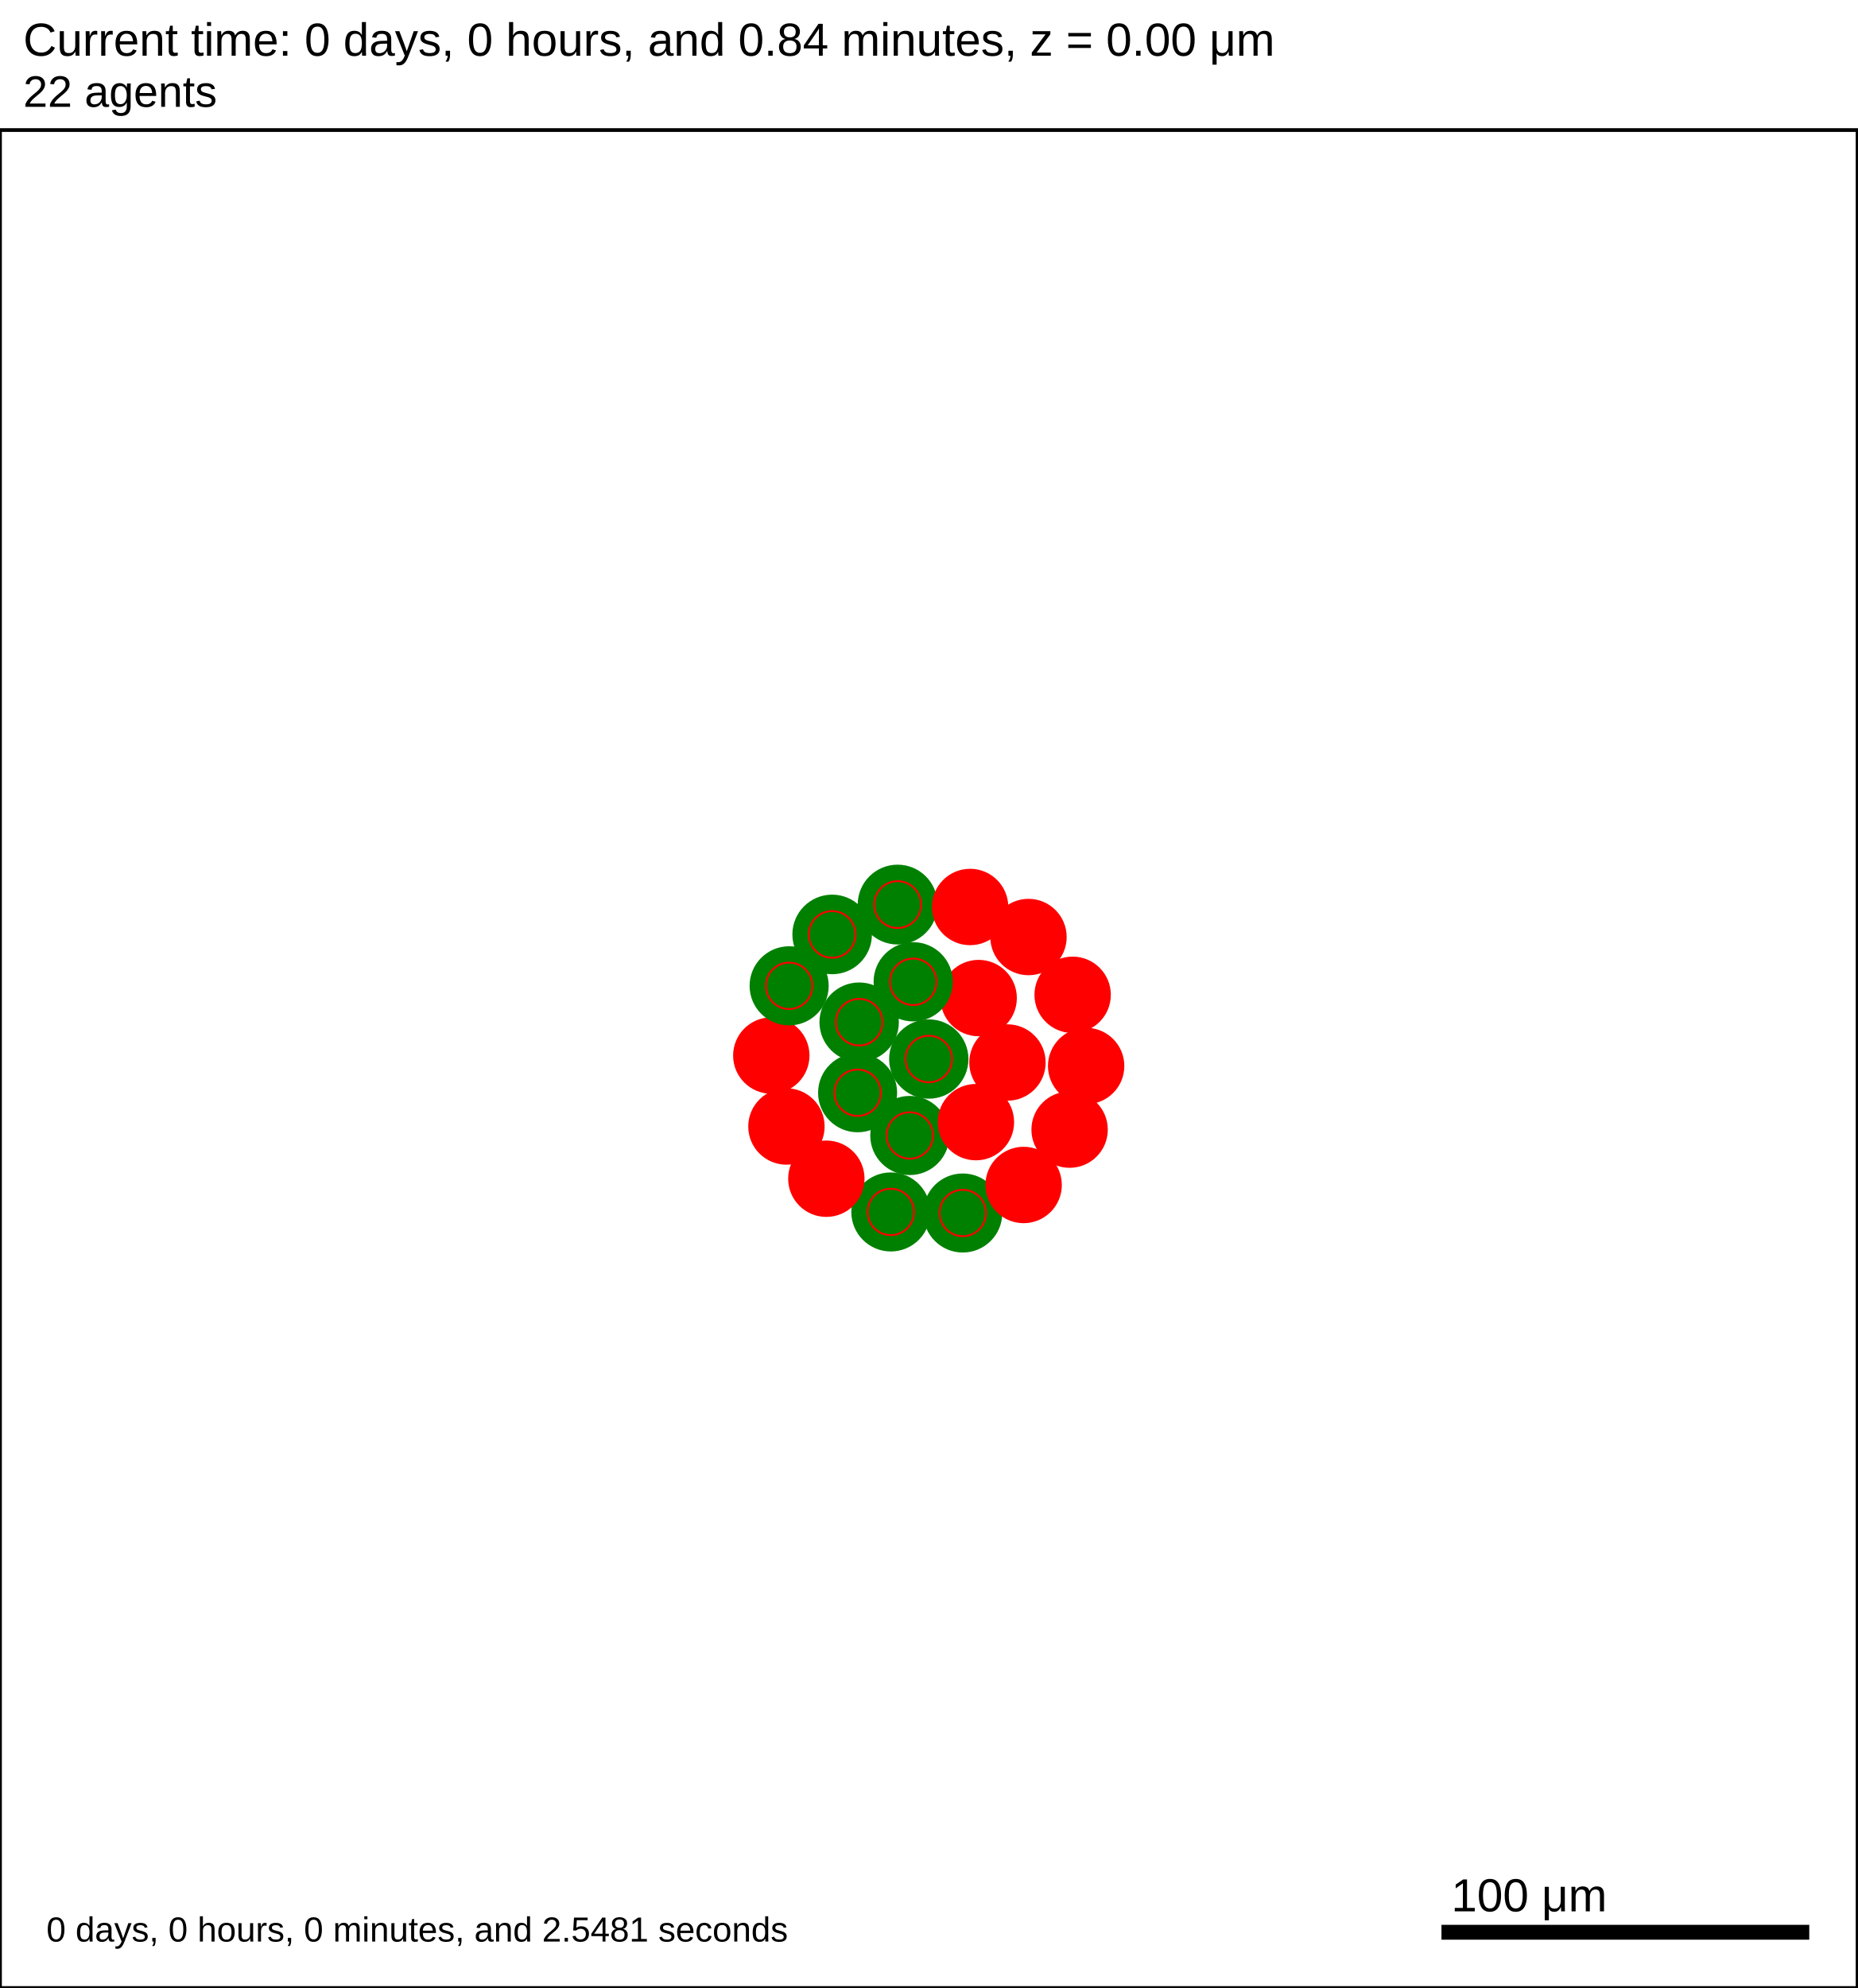
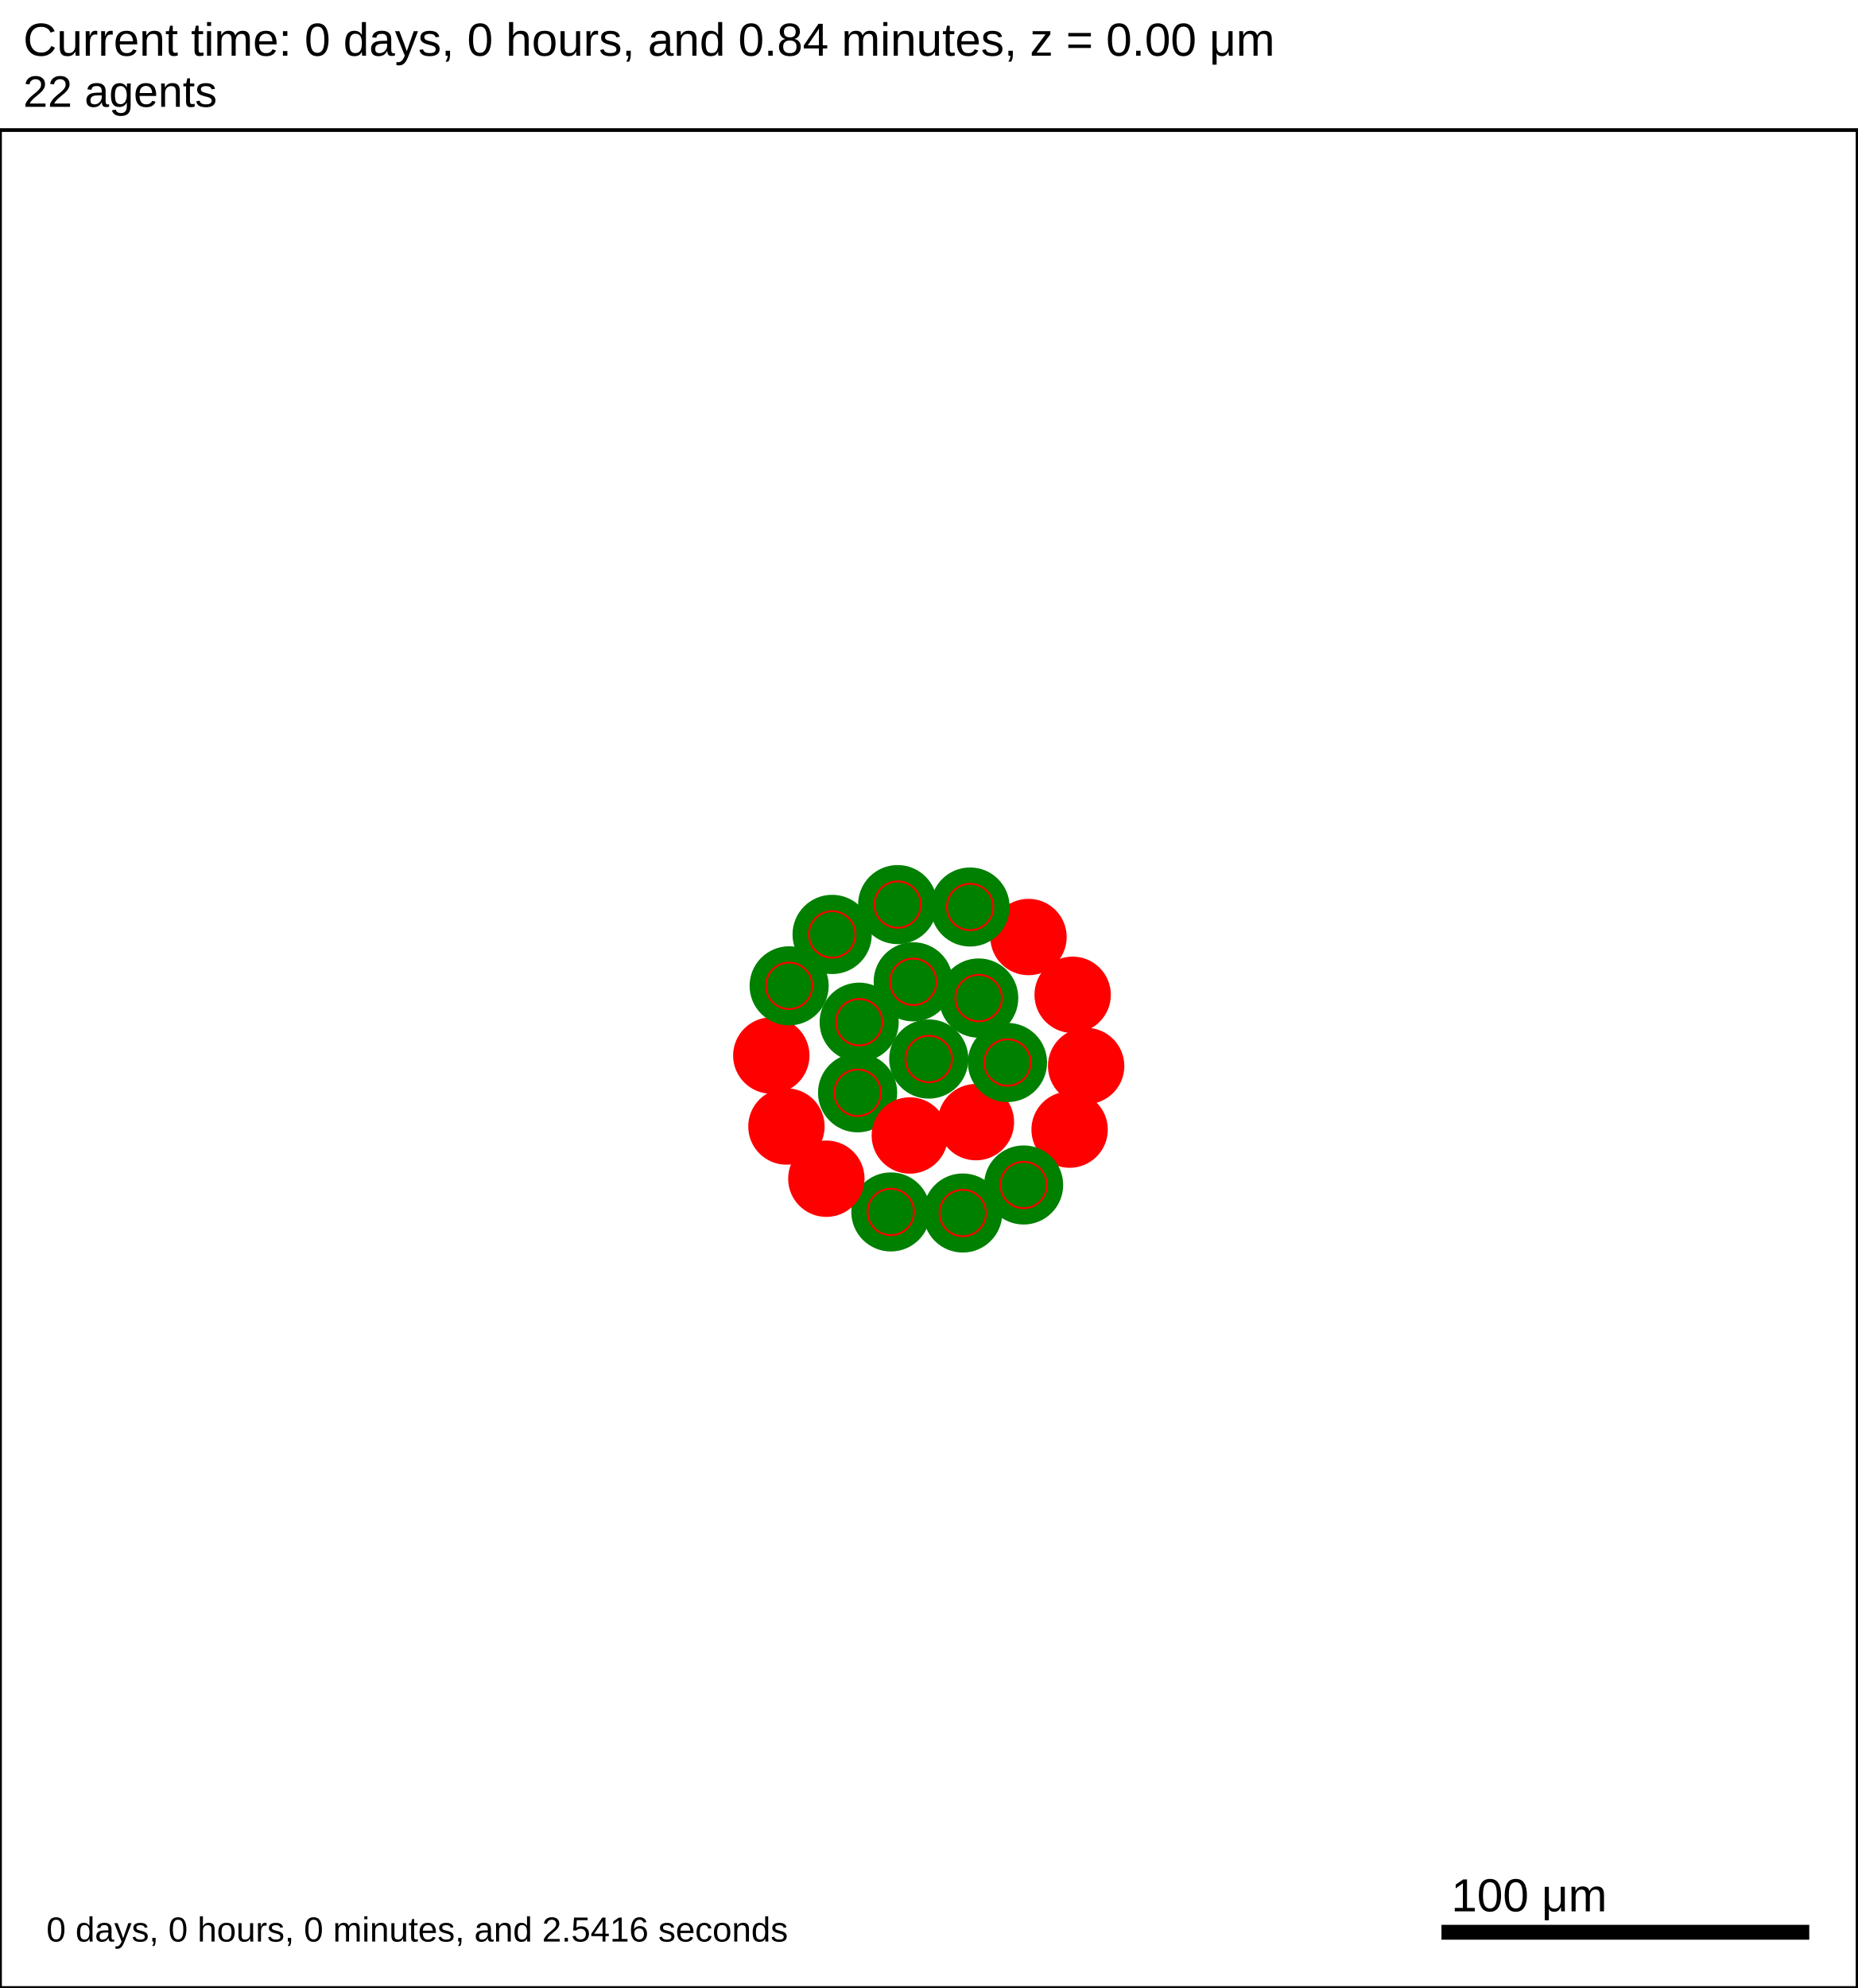
<svg xmlns="http://www.w3.org/2000/svg" version="1.1" width="500" height="535" id="svg2">
  <rect x="0" y="0" width="500" height="535" stroke-width="1" stroke="white" fill="white" />
  <text x="6.25" y="15" font-family="Arial" font-size="12.5" fill="black">
   Current time: 0 days, 0 hours, and 0.84 minutes, z = 0.00 μm
  </text>
  <text x="6.25" y="28.75" font-family="Arial" font-size="11.875" fill="black">
   22 agents
  </text>
  <g id="tissue" transform="translate(0,535) scale(1,-1)">
    <g id="ECM">
  </g>
    <g id="cells">
      <g id="cell0">
-         <circle cx="250" cy="250" r="10.424" stroke-width="0.5" stroke="green" fill="green" />
-         <circle cx="250" cy="250" r="6.259" stroke-width="0.5" stroke="red" fill="green" />
+         <circle cx="250" cy="250" r="10.412" stroke-width="0.5" stroke="green" fill="green" />
+         <circle cx="250" cy="250" r="6.252" stroke-width="0.5" stroke="red" fill="green" />
      </g>
      <g id="cell1">
-         <circle cx="230.842" cy="240.923" r="10.387" stroke-width="0.5" stroke="green" fill="green" />
-         <circle cx="230.842" cy="240.923" r="6.237" stroke-width="0.5" stroke="red" fill="green" />
+         <circle cx="230.842" cy="240.923" r="10.408" stroke-width="0.5" stroke="green" fill="green" />
+         <circle cx="230.842" cy="240.923" r="6.25" stroke-width="0.5" stroke="red" fill="green" />
      </g>
      <g id="cell2">
-         <circle cx="263.426" cy="266.406" r="10.029" stroke-width="0.5" stroke="red" fill="red" />
-         <circle cx="263.426" cy="266.406" r="6.022" stroke-width="0.5" stroke="red" fill="red" />
+         <circle cx="263.426" cy="266.406" r="10.416" stroke-width="0.5" stroke="green" fill="green" />
+         <circle cx="263.426" cy="266.406" r="6.255" stroke-width="0.5" stroke="red" fill="green" />
      </g>
      <g id="cell3">
-         <circle cx="244.892" cy="229.425" r="10.397" stroke-width="0.5" stroke="green" fill="green" />
-         <circle cx="244.892" cy="229.425" r="6.243" stroke-width="0.5" stroke="red" fill="green" />
+         <circle cx="244.892" cy="229.425" r="10.029" stroke-width="0.5" stroke="red" fill="red" />
+         <circle cx="244.892" cy="229.425" r="6.022" stroke-width="0.5" stroke="red" fill="red" />
      </g>
      <g id="cell4">
-         <circle cx="245.806" cy="270.781" r="10.412" stroke-width="0.5" stroke="green" fill="green" />
-         <circle cx="245.806" cy="270.781" r="6.252" stroke-width="0.5" stroke="red" fill="green" />
+         <circle cx="245.806" cy="270.781" r="10.401" stroke-width="0.5" stroke="green" fill="green" />
+         <circle cx="245.806" cy="270.781" r="6.246" stroke-width="0.5" stroke="red" fill="green" />
      </g>
      <g id="cell5">
        <circle cx="262.688" cy="233.016" r="10.029" stroke-width="0.5" stroke="red" fill="red" />
        <circle cx="262.688" cy="233.016" r="6.022" stroke-width="0.5" stroke="red" fill="red" />
      </g>
      <g id="cell6">
-         <circle cx="231.262" cy="259.916" r="10.437" stroke-width="0.5" stroke="green" fill="green" />
-         <circle cx="231.262" cy="259.916" r="6.267" stroke-width="0.5" stroke="red" fill="green" />
+         <circle cx="231.262" cy="259.916" r="10.397" stroke-width="0.5" stroke="green" fill="green" />
+         <circle cx="231.262" cy="259.916" r="6.243" stroke-width="0.5" stroke="red" fill="green" />
      </g>
      <g id="cell7">
-         <circle cx="271.179" cy="249.063" r="10.029" stroke-width="0.5" stroke="red" fill="red" />
-         <circle cx="271.179" cy="249.063" r="6.022" stroke-width="0.5" stroke="red" fill="red" />
+         <circle cx="271.179" cy="249.063" r="10.408" stroke-width="0.5" stroke="green" fill="green" />
+         <circle cx="271.179" cy="249.063" r="6.25" stroke-width="0.5" stroke="red" fill="green" />
      </g>
      <g id="cell8">
-         <circle cx="259.149" cy="208.562" r="10.387" stroke-width="0.5" stroke="green" fill="green" />
-         <circle cx="259.149" cy="208.562" r="6.237" stroke-width="0.5" stroke="red" fill="green" />
+         <circle cx="259.148" cy="208.561" r="10.394" stroke-width="0.5" stroke="green" fill="green" />
+         <circle cx="259.148" cy="208.561" r="6.241" stroke-width="0.5" stroke="red" fill="green" />
      </g>
      <g id="cell9">
        <circle cx="211.683" cy="231.845" r="10.029" stroke-width="0.5" stroke="red" fill="red" />
        <circle cx="211.683" cy="231.845" r="6.022" stroke-width="0.5" stroke="red" fill="red" />
      </g>
      <g id="cell10">
-         <circle cx="223.99" cy="283.531" r="10.456" stroke-width="0.5" stroke="green" fill="green" />
-         <circle cx="223.99" cy="283.531" r="6.279" stroke-width="0.5" stroke="red" fill="green" />
+         <circle cx="223.989" cy="283.53" r="10.416" stroke-width="0.5" stroke="green" fill="green" />
+         <circle cx="223.989" cy="283.53" r="6.255" stroke-width="0.5" stroke="red" fill="green" />
      </g>
      <g id="cell11">
        <circle cx="276.838" cy="282.832" r="10.029" stroke-width="0.5" stroke="red" fill="red" />
        <circle cx="276.838" cy="282.832" r="6.022" stroke-width="0.5" stroke="red" fill="red" />
      </g>
      <g id="cell12">
        <circle cx="287.906" cy="231.002" r="10.029" stroke-width="0.5" stroke="red" fill="red" />
        <circle cx="287.906" cy="231.002" r="6.022" stroke-width="0.5" stroke="red" fill="red" />
      </g>
      <g id="cell13">
-         <circle cx="239.783" cy="208.849" r="10.387" stroke-width="0.5" stroke="green" fill="green" />
-         <circle cx="239.783" cy="208.849" r="6.237" stroke-width="0.5" stroke="red" fill="green" />
+         <circle cx="239.783" cy="208.849" r="10.391" stroke-width="0.5" stroke="green" fill="green" />
+         <circle cx="239.783" cy="208.849" r="6.239" stroke-width="0.5" stroke="red" fill="green" />
      </g>
      <g id="cell14">
        <circle cx="207.61" cy="250.938" r="10.029" stroke-width="0.5" stroke="red" fill="red" />
        <circle cx="207.61" cy="250.938" r="6.022" stroke-width="0.5" stroke="red" fill="red" />
      </g>
      <g id="cell15">
-         <circle cx="241.613" cy="291.562" r="10.493" stroke-width="0.5" stroke="green" fill="green" />
-         <circle cx="241.613" cy="291.562" r="6.301" stroke-width="0.5" stroke="red" fill="green" />
+         <circle cx="241.613" cy="291.562" r="10.394" stroke-width="0.5" stroke="green" fill="green" />
+         <circle cx="241.613" cy="291.562" r="6.241" stroke-width="0.5" stroke="red" fill="green" />
      </g>
      <g id="cell16">
        <circle cx="288.725" cy="267.282" r="10.029" stroke-width="0.5" stroke="red" fill="red" />
        <circle cx="288.725" cy="267.282" r="6.022" stroke-width="0.5" stroke="red" fill="red" />
      </g>
      <g id="cell17">
-         <circle cx="275.532" cy="216.104" r="10.029" stroke-width="0.5" stroke="red" fill="red" />
-         <circle cx="275.532" cy="216.104" r="6.022" stroke-width="0.5" stroke="red" fill="red" />
+         <circle cx="275.531" cy="216.104" r="10.394" stroke-width="0.5" stroke="green" fill="green" />
+         <circle cx="275.531" cy="216.104" r="6.241" stroke-width="0.5" stroke="red" fill="green" />
      </g>
      <g id="cell18">
        <circle cx="222.428" cy="217.789" r="10.029" stroke-width="0.5" stroke="red" fill="red" />
        <circle cx="222.428" cy="217.789" r="6.022" stroke-width="0.5" stroke="red" fill="red" />
      </g>
      <g id="cell19">
-         <circle cx="212.414" cy="269.7" r="10.397" stroke-width="0.5" stroke="green" fill="green" />
-         <circle cx="212.414" cy="269.7" r="6.243" stroke-width="0.5" stroke="red" fill="green" />
+         <circle cx="212.413" cy="269.699" r="10.397" stroke-width="0.5" stroke="green" fill="green" />
+         <circle cx="212.413" cy="269.699" r="6.243" stroke-width="0.5" stroke="red" fill="green" />
      </g>
      <g id="cell20">
-         <circle cx="261.124" cy="290.915" r="10.029" stroke-width="0.5" stroke="red" fill="red" />
-         <circle cx="261.124" cy="290.915" r="6.022" stroke-width="0.5" stroke="red" fill="red" />
+         <circle cx="261.124" cy="290.915" r="10.391" stroke-width="0.5" stroke="green" fill="green" />
+         <circle cx="261.124" cy="290.915" r="6.239" stroke-width="0.5" stroke="red" fill="green" />
      </g>
      <g id="cell21">
        <circle cx="292.359" cy="248.125" r="10.029" stroke-width="0.5" stroke="red" fill="red" />
        <circle cx="292.359" cy="248.125" r="6.022" stroke-width="0.5" stroke="red" fill="red" />
      </g>
    </g>
  </g>
  <rect x="387.5" y="517.5" width="100" height="5" stroke-width="1" stroke="rgb(255,255,255)" fill="rgb(0,0,0)" />
  <text x="390.625" y="514.375" font-family="Arial" font-size="12.5" fill="black">
   100 μm
  </text>
  <text x="12.5" y="522.5" font-family="Arial" font-size="9.375" fill="black">
-    0 days, 0 hours, 0 minutes, and 2.5481 seconds
+    0 days, 0 hours, 0 minutes, and 2.5416 seconds
  </text>
  <rect x="0" y="35" width="500" height="500" stroke-width="1" stroke="rgb(0,0,0)" fill="none" />
</svg>
